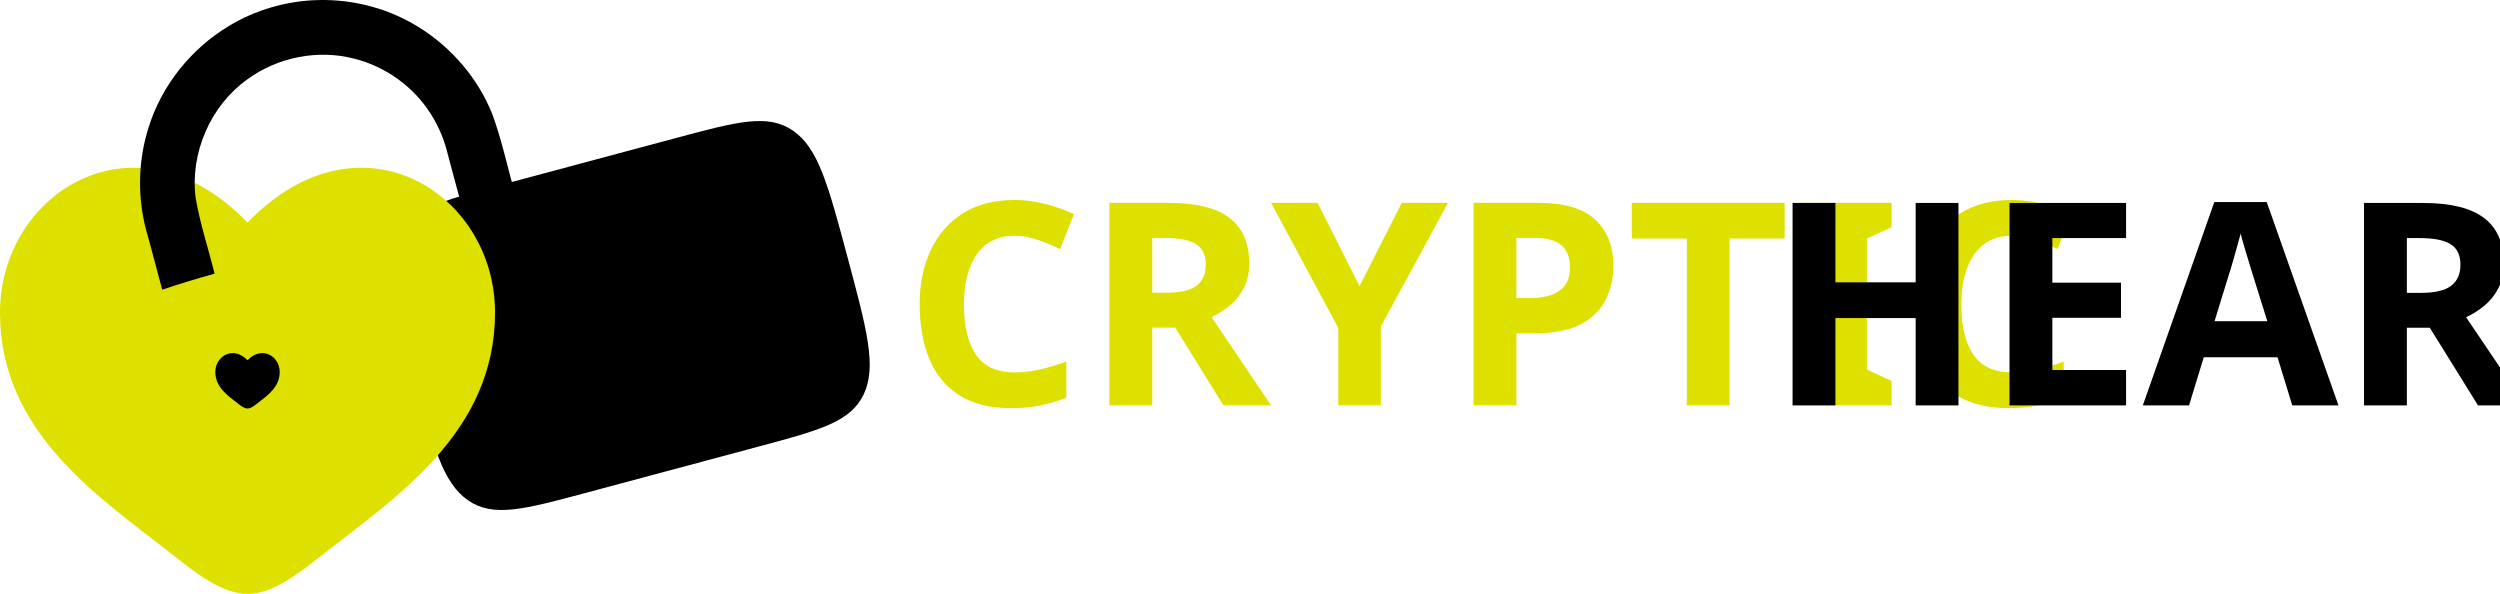
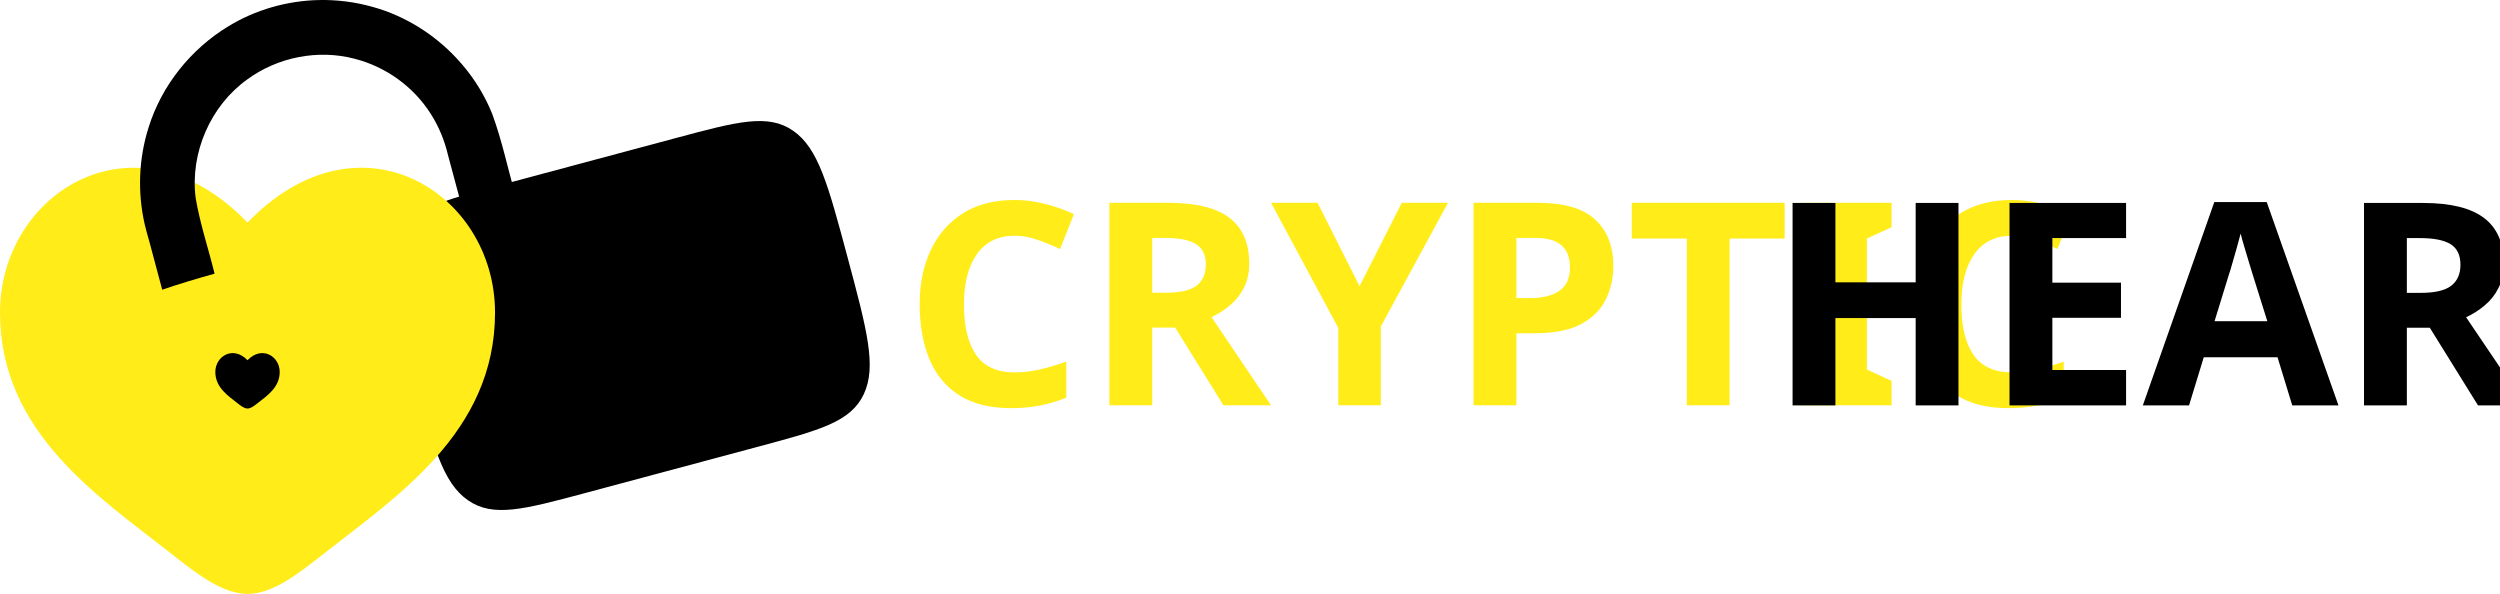
<svg xmlns="http://www.w3.org/2000/svg" width="890.789mm" height="211.601mm" viewBox="0 0 890.789 211.601" version="1.1" id="svg5" xml:space="preserve">
  <defs id="defs2" />
  <g id="layer1" transform="translate(-1925.93,256.8667)">
    <path opacity="0.5" d="m 2073.291,-123.723 c -6.943,-25.913 -10.415,-38.869 -5.778,-48.74 4.637,-9.871 15.572,-12.801 37.442,-18.661 l 61.857,-16.575 c 21.87,-5.86 32.804,-8.79 41.756,-2.56 8.951,6.23 12.423,19.186 19.366,45.099 6.943,25.913 10.415,38.869 5.778,48.74 -4.637,9.871 -15.572,12.801 -37.441,18.661 l -61.857,16.575 c -21.87,5.86 -32.805,8.79 -41.756,2.56 -8.951,-6.23 -12.423,-19.186 -19.366,-45.099 z" fill="#1c274c" id="path875" style="opacity:1;fill:#000000;fill-opacity:1;stroke-width:8.714" />
-     <g style="fill:#dee100;fill-opacity:1" id="g141" transform="matrix(8.819444,0,0,8.819444,1908.291,-226.0643)">
-       <path d="M 2,9.137 C 2,14 6.019,16.591 8.962,18.911 10,19.729 11,20.5 12,20.5 c 1,0 2,-0.771 3.038,-1.589 C 17.981,16.591 22,14 22,9.137 22,4.274 16.5,0.825 12,5.501 7.5,0.825 2,4.274 2,9.137 Z" fill="#1c274c" id="path132" style="fill:#dee100;fill-opacity:1" />
+     <g style="fill:#FFEC19;fill-opacity:1" id="g141" transform="matrix(8.819444,0,0,8.819444,1908.291,-226.0643)">
+       <path d="M 2,9.137 C 2,14 6.019,16.591 8.962,18.911 10,19.729 11,20.5 12,20.5 c 1,0 2,-0.771 3.038,-1.589 C 17.981,16.591 22,14 22,9.137 22,4.274 16.5,0.825 12,5.501 7.5,0.825 2,4.274 2,9.137 Z" fill="#1c274c" id="path132" style="fill:#FFEC19;fill-opacity:1" />
    </g>
    <path id="path877" style="fill:#000000;fill-opacity:1;stroke-width:9.231" d="m 2039.405,-256.85 c -11.228,0.264 -22.465,3.467 -32.087,9.343 -13.395,8.115 -23.834,21.135 -28.462,36.109 -3.524,11.103 -3.955,23.112 -1.364,34.463 0.734,3.164 1.76,6.303 2.546,9.48 1.231,4.605 2.462,9.21 3.693,13.815 6.153,-2.113 12.393,-3.958 18.656,-5.715 -2.213,-8.984 -5.176,-17.795 -6.737,-26.929 -2.05,-16.033 5.251,-32.912 18.419,-42.311 10.813,-7.917 25.214,-10.772 38.194,-7.339 11.129,2.823 21.104,10 27.209,19.738 2.886,4.503 4.906,9.528 6.124,14.728 1.629,6.17 3.301,12.328 4.958,18.49 6.309,-1.61 12.64,-3.138 19.031,-4.385 -2.776,-9.63 -4.785,-19.463 -8.26,-28.884 -5.078,-12.684 -14.397,-23.546 -25.948,-30.796 -5.12,-3.193 -10.797,-5.758 -16.671,-7.366 -6.29,-1.78 -12.792,-2.589 -19.302,-2.443 z" />
-     <text xml:space="preserve" style="font-style:normal;font-variant:normal;font-weight:bold;font-stretch:normal;font-size:101.05px;font-family:'Agency FB';-inkscape-font-specification:'Agency FB Bold';opacity:1;fill:#dee100;fill-opacity:1;stroke:none;stroke-width:589.138;stroke-opacity:0.471" x="2247.764" y="-112.457" id="text1837">
-       <tspan id="tspan1835" style="font-style:normal;font-variant:normal;font-weight:bold;font-stretch:normal;font-family:'Agency FB';-inkscape-font-specification:'Agency FB Bold';fill:#dee100;fill-opacity:1;stroke-width:589.138" x="2247.764" y="-112.457">CRYPTIC</tspan>
+     <text xml:space="preserve" style="font-style:normal;font-variant:normal;font-weight:bold;font-stretch:normal;font-size:101.05px;font-family:'Agency FB';-inkscape-font-specification:'Agency FB Bold';opacity:1;fill:#FFEC19;fill-opacity:1;stroke:none;stroke-width:589.138;stroke-opacity:0.471" x="2247.764" y="-112.457" id="text1837">
+       <tspan id="tspan1835" style="font-style:normal;font-variant:normal;font-weight:bold;font-stretch:normal;font-family:'Agency FB';-inkscape-font-specification:'Agency FB Bold';fill:#FFEC19;fill-opacity:1;stroke-width:589.138" x="2247.764" y="-112.457">CRYPTIC</tspan>
    </text>
    <text xml:space="preserve" style="font-style:normal;font-variant:normal;font-weight:bold;font-stretch:normal;font-size:101.05px;font-family:'Agency FB';-inkscape-font-specification:'Agency FB Bold';opacity:1;fill:#000000;fill-opacity:1;stroke:none;stroke-width:589.138;stroke-opacity:0.471" x="2555.558" y="-112.408" id="text2150">
      <tspan id="tspan2148" style="font-style:normal;font-variant:normal;font-weight:bold;font-stretch:normal;font-family:'Agency FB';-inkscape-font-specification:'Agency FB Bold';fill:#000000;fill-opacity:1;stroke-width:589.138" x="2555.558" y="-112.408">HEARTS</tspan>
    </text>
    <g style="opacity:1;fill:#000000;fill-opacity:1" id="g2608" transform="matrix(1.146982,0,0,1.146982,2000.36,-134.8199)">
      <path d="M 2,9.137 C 2,14 6.019,16.591 8.962,18.911 10,19.729 11,20.5 12,20.5 c 1,0 2,-0.771 3.038,-1.589 C 17.981,16.591 22,14 22,9.137 22,4.274 16.5,0.825 12,5.501 7.5,0.825 2,4.274 2,9.137 Z" fill="#1c274c" id="path2606" style="fill:#000000;fill-opacity:1" />
    </g>
  </g>
</svg>
